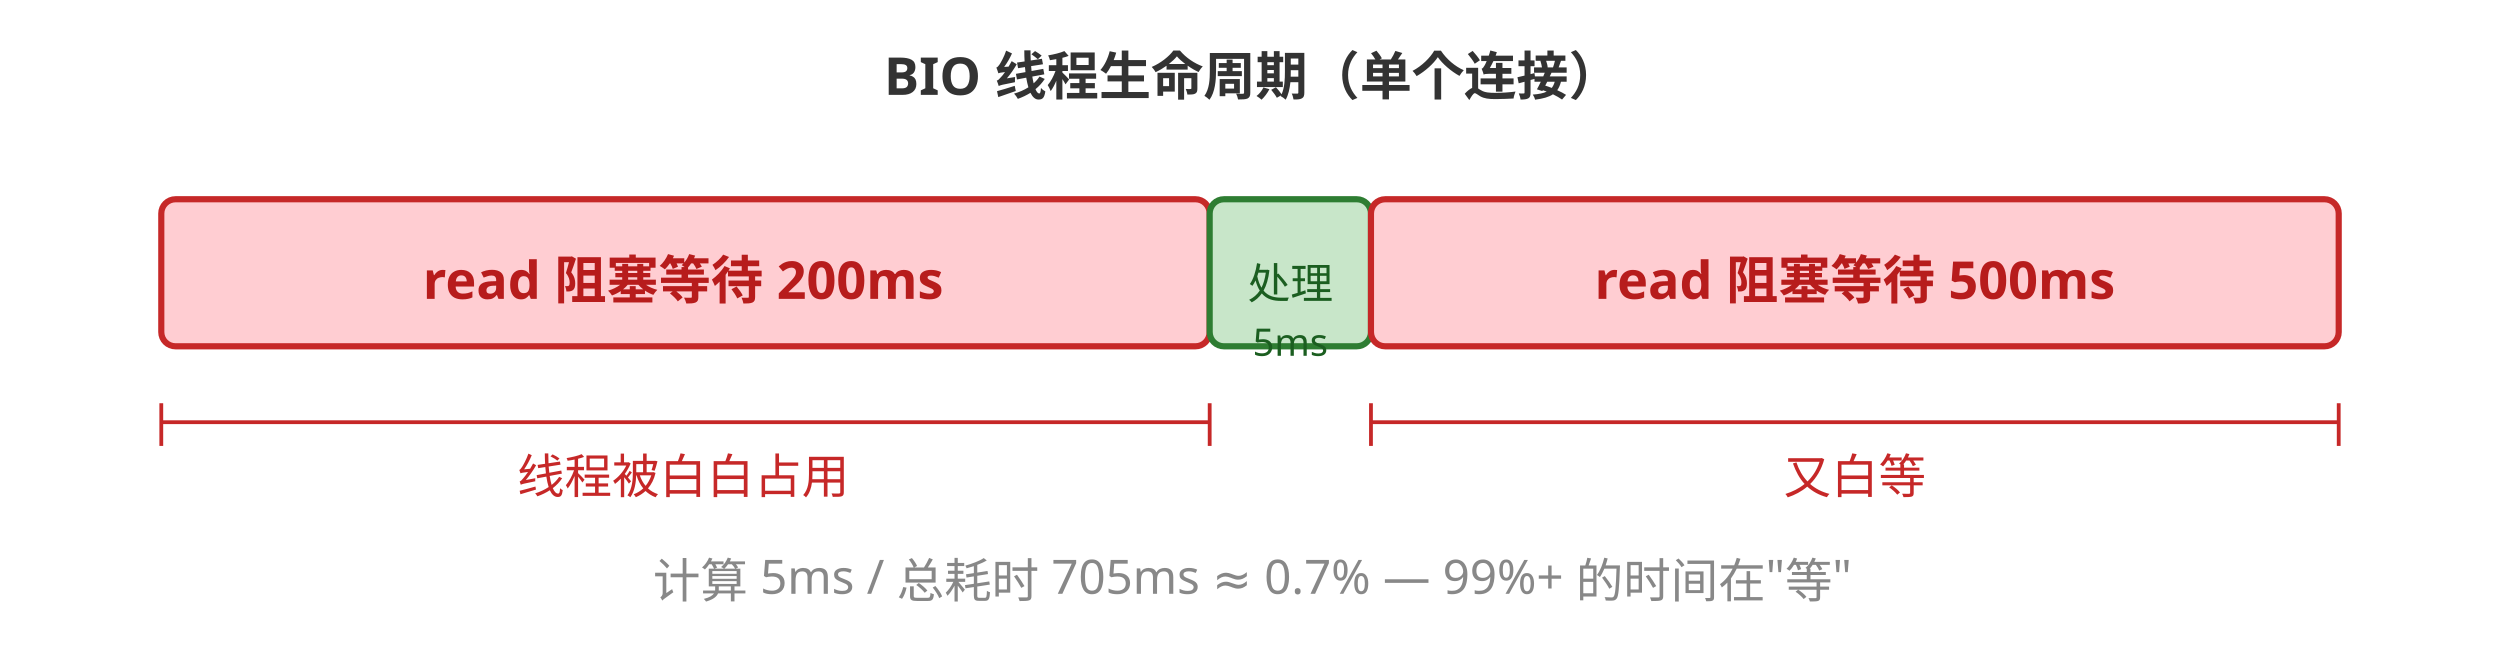
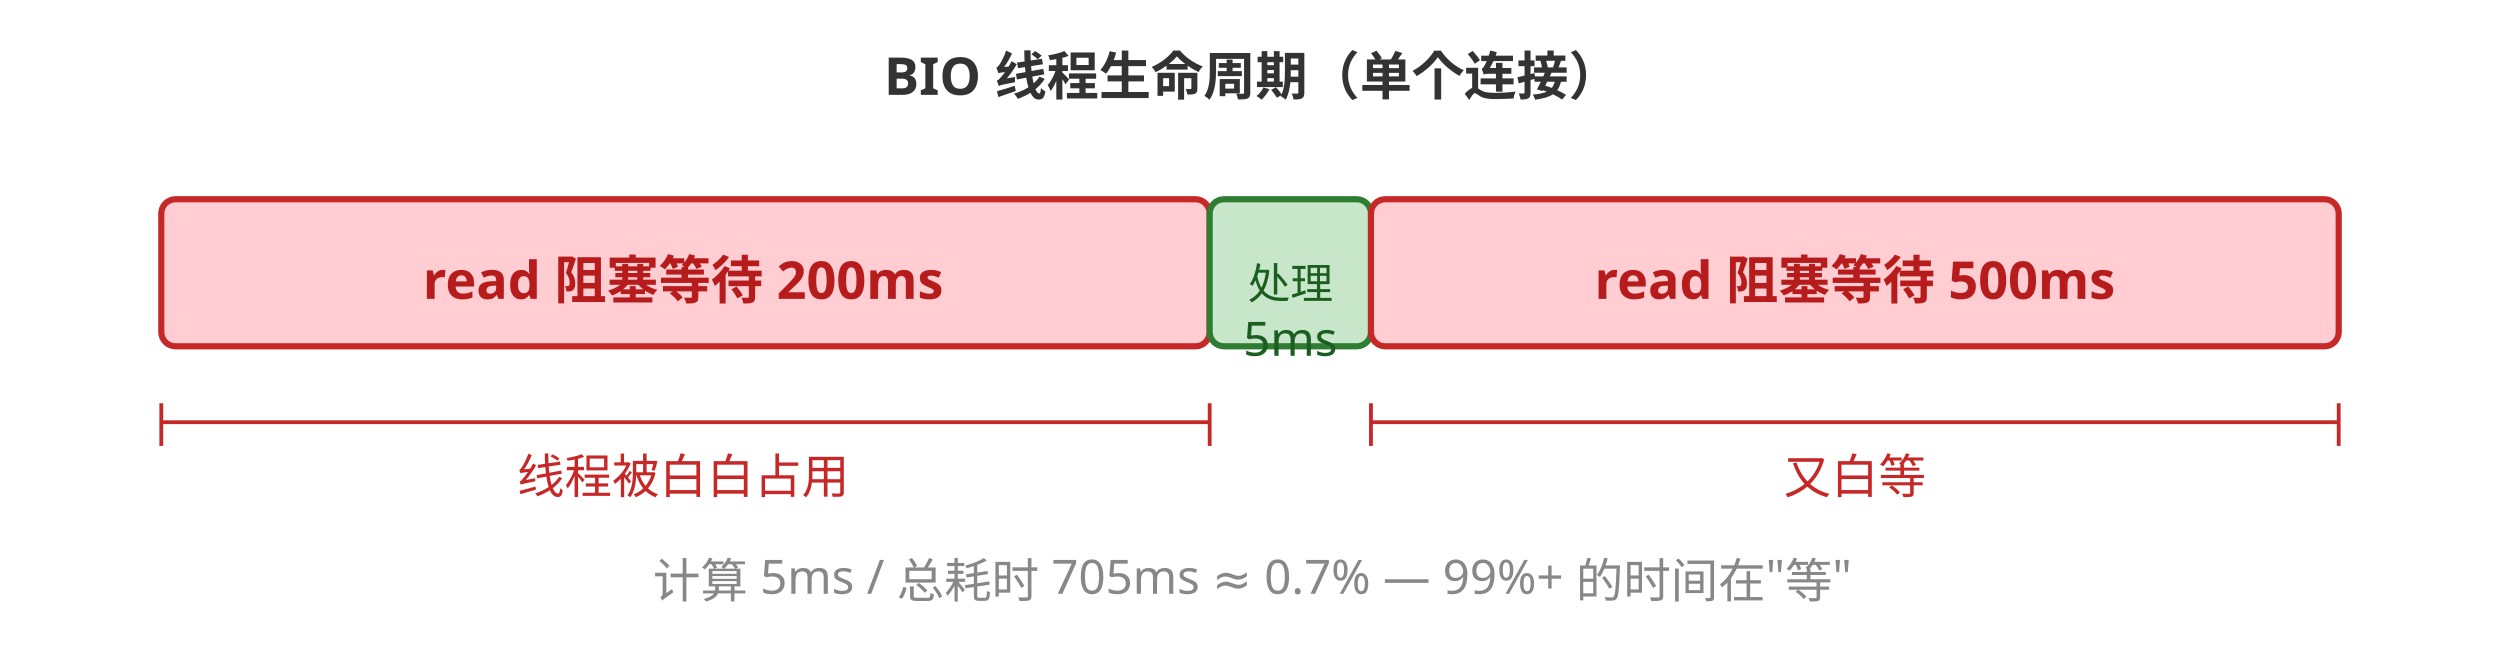
<svg xmlns="http://www.w3.org/2000/svg" width="527" height="136" viewBox="0 0 527 136" font-family="'Noto Sans SC','PingFang SC','Microsoft YaHei',sans-serif" font-size="11">
  <text x="264" y="20" text-anchor="middle" font-size="11" font-weight="bold" fill="#333333">BIO 线程生命周期（单个连接）</text>
  <rect x="34" y="42" width="221" height="31" rx="3" fill="#ffcdd2" stroke="#c62828" stroke-width="1.3" />
  <text x="144" y="63" text-anchor="middle" fill="#b71c1c" font-weight="bold">read 阻塞等待 200ms</text>
  <rect x="255" y="42" width="34" height="31" rx="3" fill="#c8e6c9" stroke="#2e7d32" stroke-width="1.3" />
  <text x="272" y="63" text-anchor="middle" fill="#1b5e20" font-size="9">处理</text>
-   <text x="272" y="75" text-anchor="middle" fill="#1b5e20" font-size="8">5ms</text>
+   <text x="272" y="75" text-anchor="middle" fill="#1b5e20" font-size="10">5ms</text>
  <rect x="289" y="42" width="204" height="31" rx="3" fill="#ffcdd2" stroke="#c62828" stroke-width="1.3" />
  <text x="391" y="63" text-anchor="middle" fill="#b71c1c" font-weight="bold">read 阻塞等待 500ms</text>
  <line x1="34" y1="89" x2="255" y2="89" stroke="#c62828" stroke-width="0.8" />
  <line x1="34" y1="85" x2="34" y2="94" stroke="#c62828" stroke-width="0.8" />
  <line x1="255" y1="85" x2="255" y2="94" stroke="#c62828" stroke-width="0.8" />
  <text x="144" y="104" text-anchor="middle" fill="#c62828" font-size="10">线程被白白占用</text>
  <line x1="289" y1="89" x2="493" y2="89" stroke="#c62828" stroke-width="0.8" />
  <line x1="289" y1="85" x2="289" y2="94" stroke="#c62828" stroke-width="0.8" />
  <line x1="493" y1="85" x2="493" y2="94" stroke="#c62828" stroke-width="0.8" />
  <text x="391" y="104" text-anchor="middle" fill="#c62828" font-size="10">又白等</text>
  <text x="264" y="126" text-anchor="middle" fill="#888888" font-size="10">计算 5ms / 总耗时 705ms ≈ 0.7% — 99%+ 的时间在"等"</text>
</svg>
